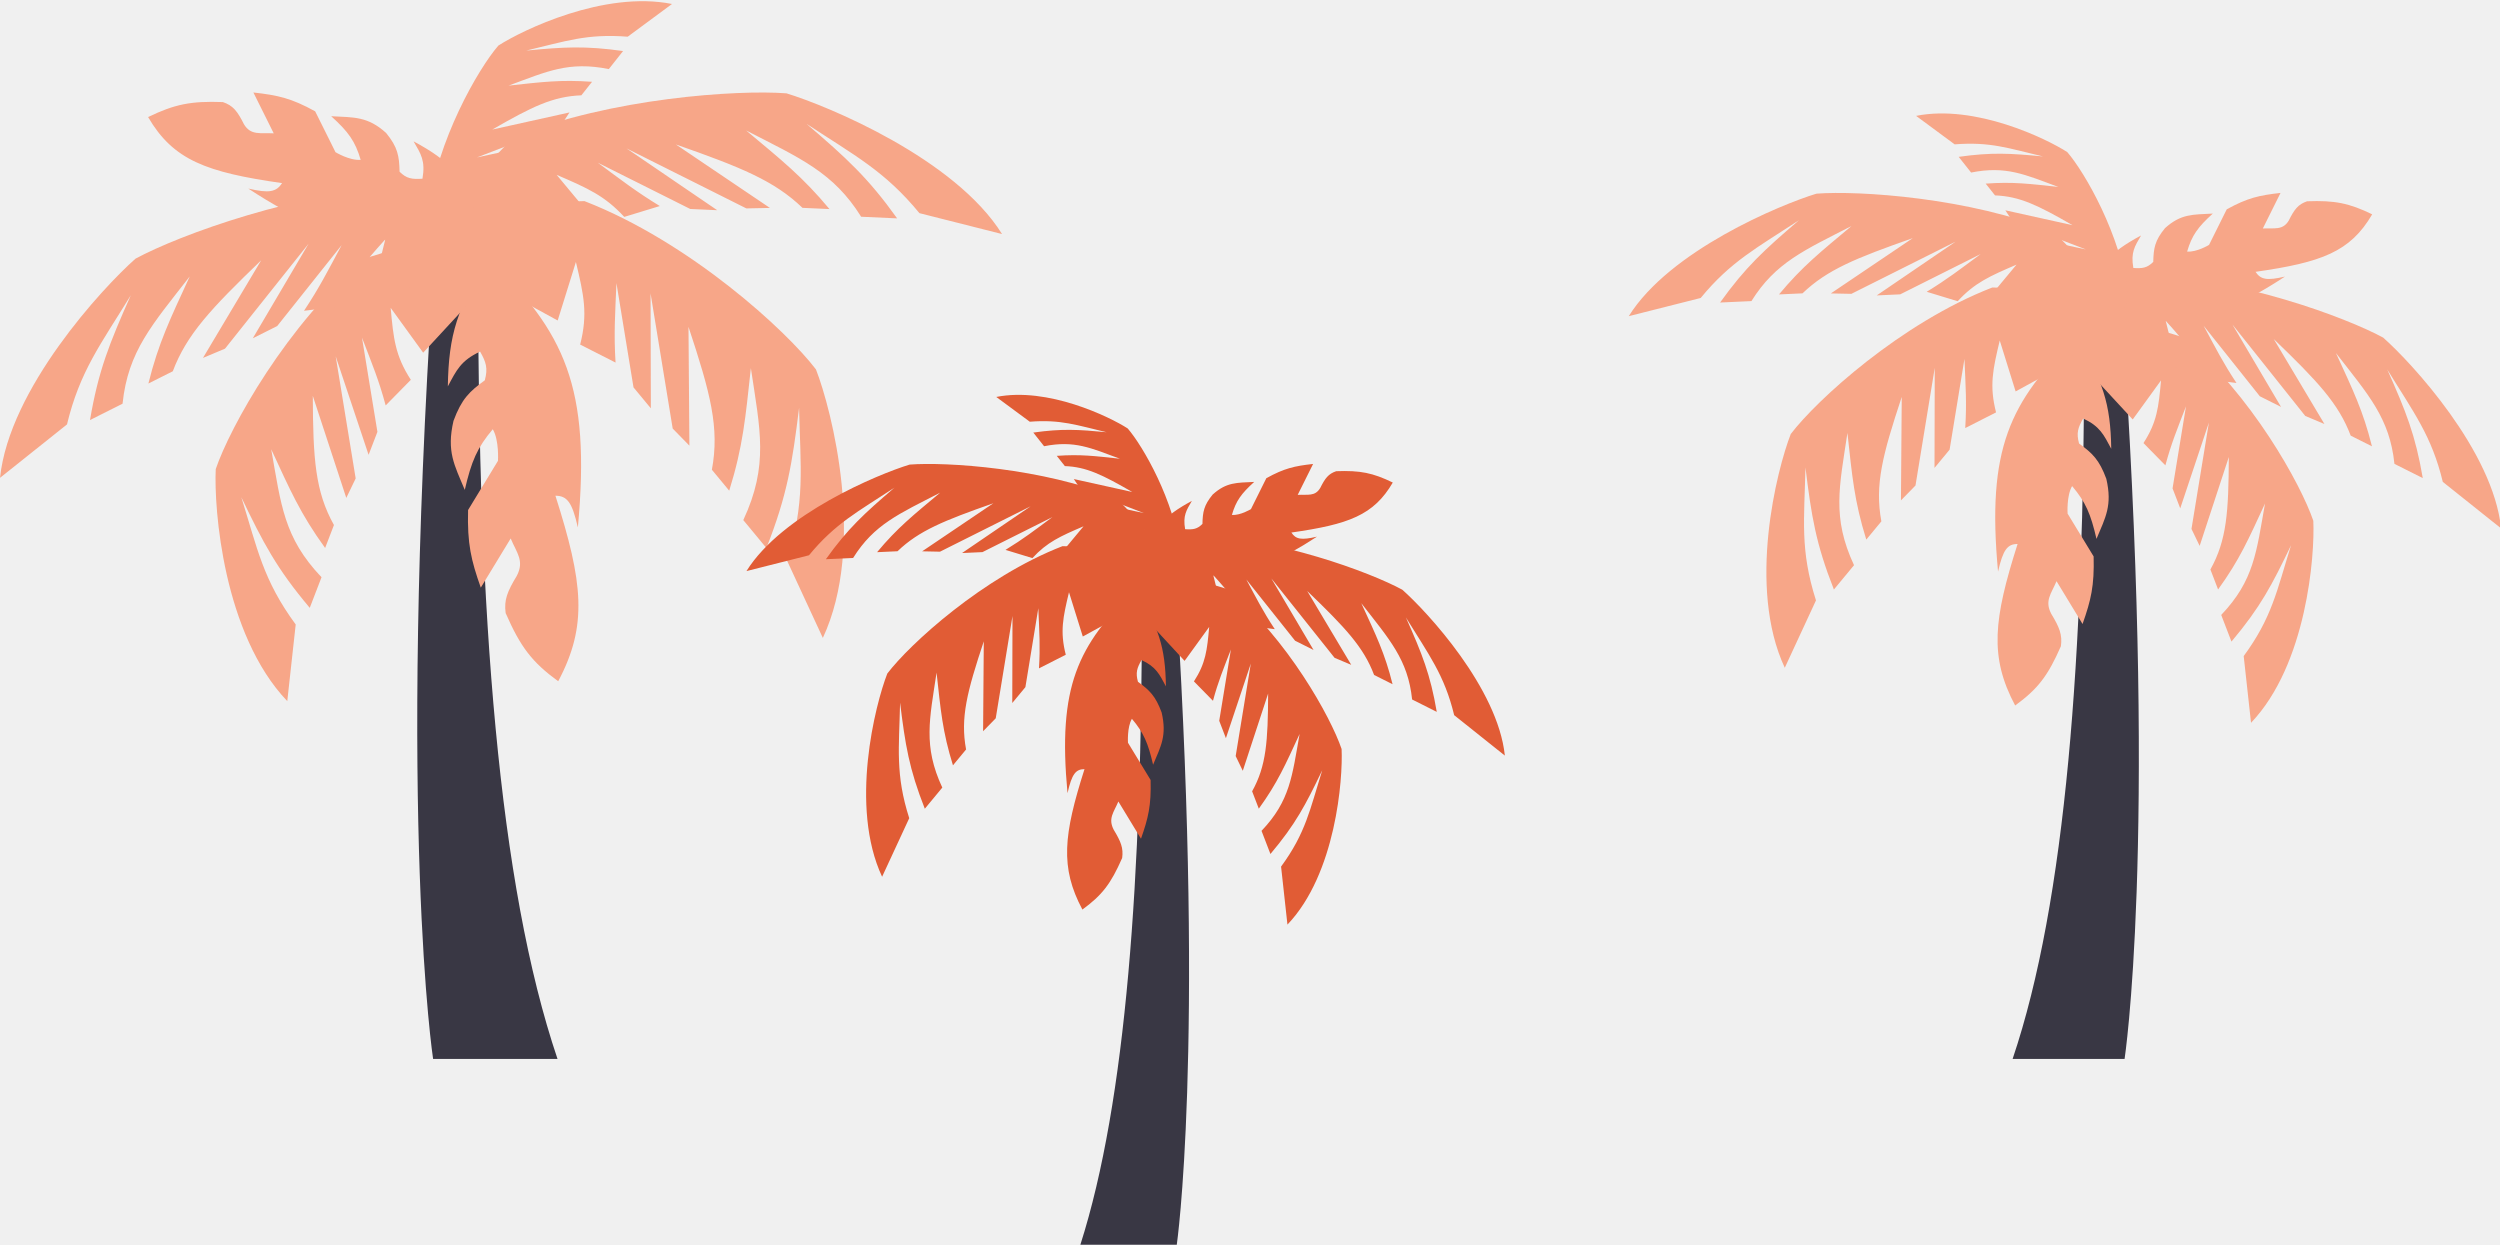
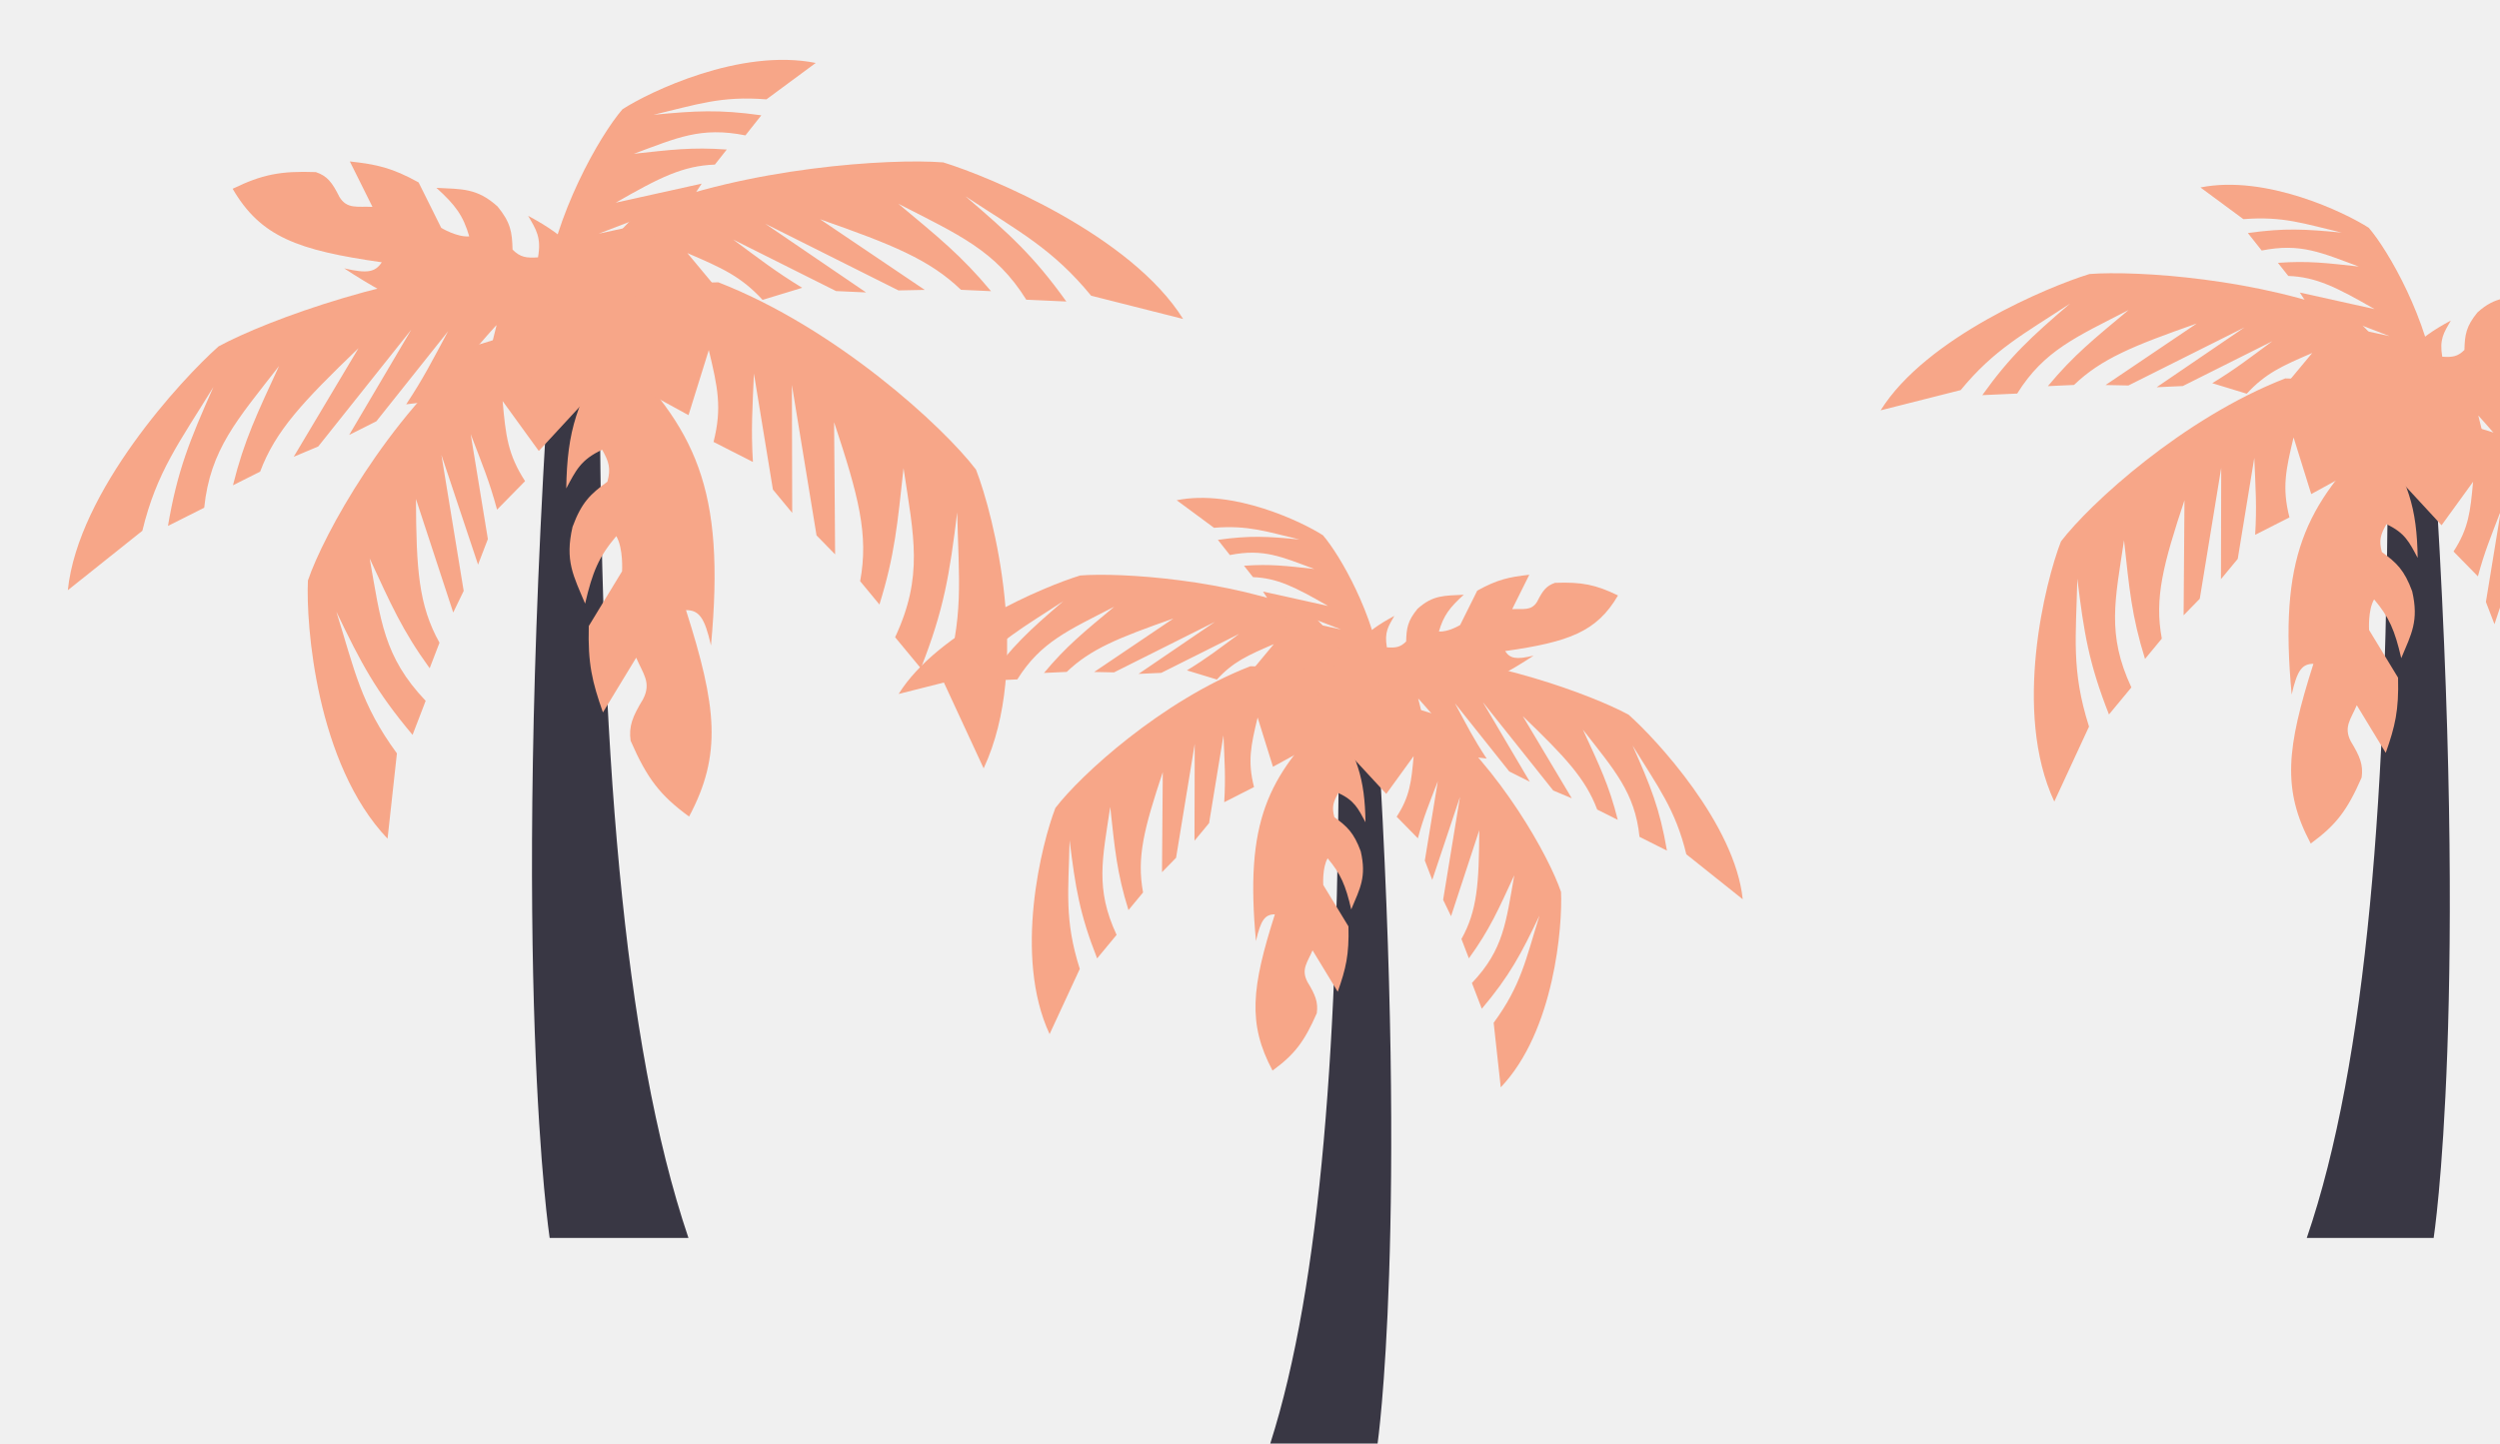
- <svg xmlns="http://www.w3.org/2000/svg" width="713" height="355" viewBox="0 0 713 355" fill="none">
-   <g clip-path="url(#clip0)">
-     <path d="M123.52 79H136.341C136.341 174.571 142.129 252.137 159 302L123.52 302C123.52 302 113.35 235.515 123.52 79Z" fill="#393744" />
-     <path d="M127.724 110.197C127.942 95.487 130.423 87.49 139.465 73.754C160.953 94.867 168.575 110.076 164.807 150.435C163.177 143.237 161.738 141.396 158.406 141.379C166.288 166.12 167.682 178.363 159.199 194.294C151.769 188.87 148.471 184.593 144.212 174.856C143.71 171.105 144.678 168.717 147.391 164.232C149.615 159.955 147.38 157.694 145.646 153.572L137.121 167.597C134.364 159.772 133.237 155.131 133.496 145.457L142.021 131.432C142.021 131.432 142.399 125.58 140.545 122.412C136.08 127.69 134.436 131.594 132.556 139.717C129.572 132.587 127.323 128.775 129.335 120.037C131.652 113.774 133.882 111.653 138.262 108.471C139.205 105.029 138.634 103.279 136.92 100.271C131.423 102.843 130.204 105.56 127.724 110.197Z" fill="#F7A688" />
-     <path d="M117.952 40.312C128.358 45.884 132.843 50.712 138.178 62.648C112.432 71.258 97.782 71.475 70.805 53.774C76.757 55.177 78.786 54.758 80.451 52.226C58.859 49.138 49.417 45.701 42.238 33.385C49.798 29.718 54.491 28.777 63.562 29.111C66.492 30.107 67.719 31.722 69.579 35.437C71.533 38.703 74.258 37.831 78.064 38.025L72.267 26.377C79.226 27.153 83.102 28 89.888 31.752L95.686 43.4C95.686 43.4 99.68 45.838 102.865 45.59C101.305 40.249 99.331 37.562 94.457 33.145C101.033 33.492 104.872 33.18 110.121 37.923C113.448 41.99 113.858 44.468 113.96 48.974C115.953 50.957 117.487 51.165 120.486 50.965C121.374 45.833 120.037 43.905 117.952 40.312Z" fill="#F7A688" />
-     <path d="M84.334 178.103L81.932 199.965C63.692 180.835 60.991 145.12 61.528 133.786C65.56 121.88 81.882 92.307 104.311 73.62C117.965 69.34 140.444 62.622 144.06 75.291L120.688 100.587L111.416 87.792C112.208 96.56 112.716 101.444 117.169 108.32L109.993 115.629C108.02 108.318 106.179 103.951 103.238 96.288L107.639 123.17L105.122 129.717L95.735 101.605L101.44 136.453L98.76 142.004L89.21 112.897C89.287 130.937 89.89 140.153 95.241 149.736L92.724 156.282C85.651 146.513 82.761 139.803 77.349 128.129C80.166 143.954 80.905 153.3 91.698 164.629L88.342 173.357C78.873 162.11 75.109 154.9 68.82 141.794C73.457 156.637 75.032 165.437 84.334 178.103Z" fill="#F7A688" />
-     <path d="M19.107 121.042L0.009 136.276C2.627 110.901 29.236 82.091 38.646 73.774C50.934 67.09 85.825 54.222 116.265 53.265C129.138 58.089 150.069 66.279 142.471 78.073L106.107 83.508L109.886 68.27C103.442 75.418 99.9 79.44 97.503 87.316L86.702 88.635C91.166 81.897 93.372 77.48 97.445 69.9L79.057 92.987L72.094 96.484L88.007 69.509L64.171 99.437L57.888 102.079L74.482 74.249C60.15 88.04 53.218 95.417 49.284 105.887L42.32 109.384C45.21 97.754 48.558 90.93 54.118 78.831C43.45 92.556 36.51 100.114 34.953 115.136L25.668 119.799C28.077 105.623 31.218 97.902 37.313 84.192C28.689 98.247 22.762 105.884 19.107 121.042Z" fill="#F7A688" />
-     <path d="M262.22 60.791L285.785 66.751C272.412 45.299 236.274 30.275 224.309 26.62C210.506 25.548 173.97 27.921 146.569 39.092C137.258 48.448 122.271 63.971 134.144 71.422L168.747 61.881L158.759 49.869C167.585 53.66 172.477 55.825 178.033 61.858L188.182 58.763C181.29 54.554 177.41 51.511 170.498 46.402L196.855 59.601L204.551 59.95L178.695 42.329L212.861 59.439L219.582 59.3L192.749 41.189C211.461 47.751 220.819 51.553 228.868 59.277L236.564 59.626C228.936 50.461 222.996 45.736 212.797 37.21C228.232 45.16 237.676 49.118 245.6 61.815L255.862 62.281C247.552 50.67 241.404 45.068 230.03 35.325C243.796 44.375 252.377 48.803 262.22 60.791Z" fill="#F7A688" />
-     <path d="M224.452 159.862L234.675 181.937C247.034 155.449 237.271 117.051 232.712 105.357C224.292 94.295 196.772 69.042 166.694 57.358C150.885 57.684 124.974 58.565 125.654 73.123L159.049 91.406L164.249 74.722C166.511 84.194 167.701 89.493 165.461 98.272L175.554 103.405C175.042 95.044 175.431 89.817 175.81 80.746L180.678 110.483L185.622 116.459L185.542 83.676L191.853 122.224L196.617 127.099L196.357 93.214C202.636 112.157 205.254 122.031 203.028 133.966L207.972 139.942C211.935 127.206 212.596 119.152 214.149 105.003C216.778 122.588 219.298 132.648 211.989 148.331L218.581 156.3C224.533 141.169 225.933 132.283 227.899 116.323C228.275 133.521 229.729 143.303 224.452 159.862Z" fill="#F7A688" />
-     <path d="M179.021 10.468L191.656 1.135C172.305 -2.738 148.963 8.587 142.124 13.005C136.355 19.7 124.594 40.061 122.104 60.097C125.007 69.727 129.99 85.462 139.353 83.017L145.575 60.032L133.827 59.174C139.609 56.47 142.857 55.003 148.955 55.151L150.58 48.259C145.223 49.737 141.753 50.227 135.782 51.259L154.317 44.137L157.367 40.279L136.034 44.895L160.061 35.662L162.424 32.067L140.404 36.947C151.67 30.465 157.655 27.487 165.804 27.187L168.854 23.328C159.887 22.677 154.53 23.395 145.053 24.416C156.056 20.357 162.178 17.413 173.634 19.701L177.7 14.557C166.835 13.022 160.811 13.403 150.084 14.424C161.219 11.797 167.341 9.545 179.021 10.468Z" fill="#F7A688" />
-     <path d="M605.932 101H594.393C594.393 187.143 589.184 257.056 574 302L605.932 302C605.932 302 615.085 242.074 605.932 101Z" fill="#393744" />
-     <path d="M335.617 172H325.681C325.681 250.429 321.195 314.081 308.12 355L335.617 355C335.617 355 343.499 300.441 335.617 172Z" fill="#393744" />
-     <path d="M332.521 195.757C332.356 184.623 330.478 178.571 323.635 168.174C307.371 184.154 301.602 195.666 304.454 226.211C305.688 220.764 306.777 219.371 309.299 219.357C303.333 238.083 302.278 247.349 308.699 259.407C314.322 255.302 316.818 252.064 320.042 244.695C320.422 241.856 319.689 240.048 317.636 236.654C315.952 233.417 317.644 231.705 318.957 228.586L325.409 239.201C327.495 233.278 328.348 229.766 328.152 222.444L321.7 211.829C321.7 211.829 321.414 207.4 322.817 205.002C326.196 208.997 327.441 211.952 328.863 218.099C331.123 212.703 332.825 209.818 331.302 203.204C329.548 198.464 327.86 196.859 324.545 194.451C323.831 191.846 324.264 190.521 325.561 188.245C329.721 190.191 330.644 192.247 332.521 195.757Z" fill="#E15C35" />
-     <path d="M339.917 142.864C332.041 147.081 328.646 150.735 324.609 159.769C344.095 166.285 355.183 166.449 375.601 153.052C371.096 154.114 369.56 153.797 368.3 151.881C384.642 149.544 391.788 146.942 397.222 137.62C391.5 134.846 387.948 134.134 381.083 134.386C378.865 135.14 377.936 136.362 376.528 139.174C375.05 141.646 372.988 140.986 370.107 141.133L374.495 132.317C369.227 132.904 366.294 133.545 361.157 136.385L356.77 145.201C356.77 145.201 353.746 147.046 351.336 146.858C352.516 142.816 354.011 140.782 357.7 137.44C352.723 137.702 349.816 137.465 345.844 141.056C343.326 144.133 343.015 146.009 342.939 149.419C341.43 150.92 340.269 151.078 337.999 150.926C337.327 147.042 338.339 145.583 339.917 142.864Z" fill="#E15C35" />
-     <path d="M365.361 247.152L367.179 263.699C380.985 249.22 383.029 222.189 382.622 213.611C379.571 204.6 367.217 182.216 350.241 168.073C339.907 164.834 322.893 159.749 320.157 169.338L337.846 188.484L344.863 178.8C344.265 185.436 343.88 189.132 340.509 194.336L345.941 199.868C347.434 194.334 348.828 191.03 351.054 185.23L347.723 205.576L349.628 210.531L356.732 189.254L352.415 215.629L354.443 219.83L361.671 197.8C361.612 211.455 361.156 218.43 357.106 225.683L359.011 230.637C364.364 223.243 366.552 218.165 370.648 209.329C368.516 221.306 367.956 228.38 359.788 236.955L362.328 243.561C369.495 235.048 372.343 229.591 377.103 219.671C373.593 230.905 372.402 237.566 365.361 247.152Z" fill="#E15C35" />
-     <path d="M414.729 203.965L429.183 215.495C427.202 196.29 407.062 174.484 399.94 168.19C390.641 163.131 364.233 153.392 341.194 152.667C331.451 156.318 315.609 162.517 321.36 171.444L348.882 175.557L346.022 164.024C350.899 169.434 353.58 172.478 355.394 178.439L363.569 179.437C360.191 174.337 358.521 170.994 355.438 165.257L369.355 182.732L374.626 185.378L362.581 164.962L380.622 187.613L385.377 189.613L372.818 168.549C383.665 178.987 388.912 184.571 391.89 192.495L397.16 195.142C394.973 186.339 392.438 181.175 388.231 172.017C396.304 182.405 401.557 188.126 402.736 199.495L409.763 203.024C407.94 192.295 405.563 186.451 400.95 176.075C407.477 186.712 411.962 192.492 414.729 203.965Z" fill="#E15C35" />
-     <path d="M230.726 158.364L212.89 162.875C223.012 146.638 250.364 135.267 259.419 132.501C269.867 131.689 297.519 133.485 318.258 141.94C325.305 149.022 336.648 160.77 327.662 166.41L301.472 159.188L309.032 150.097C302.351 152.966 298.649 154.605 294.444 159.171L286.763 156.828C291.979 153.643 294.915 151.34 300.147 147.473L280.198 157.463L274.373 157.727L293.943 144.39L268.084 157.34L262.997 157.235L283.306 143.527C269.144 148.494 262.061 151.371 255.969 157.217L250.144 157.482C255.917 150.545 260.413 146.969 268.132 140.516C256.45 146.533 249.302 149.528 243.305 159.138L235.538 159.491C241.827 150.703 246.481 146.463 255.09 139.09C244.67 145.939 238.176 149.29 230.726 158.364Z" fill="#E15C35" />
-     <path d="M259.311 233.347L251.574 250.055C242.22 230.007 249.609 200.944 253.059 192.094C259.432 183.722 280.261 164.609 303.026 155.765C314.991 156.012 334.602 156.679 334.088 167.697L308.812 181.535L304.877 168.907C303.164 176.076 302.264 180.087 303.959 186.732L296.32 190.617C296.707 184.289 296.413 180.332 296.127 173.466L292.442 195.973L288.7 200.496L288.76 175.684L283.984 204.86L280.379 208.549L280.575 182.903C275.823 197.24 273.841 204.714 275.526 213.747L271.784 218.27C268.785 208.63 268.284 202.534 267.109 191.826C265.119 205.136 263.212 212.749 268.744 224.62L263.755 230.65C259.25 219.198 258.19 212.473 256.702 200.394C256.418 213.41 255.317 220.814 259.311 233.347Z" fill="#E15C35" />
-     <path d="M293.696 120.275L284.133 113.212C298.779 110.281 316.446 118.852 321.622 122.196C325.989 127.263 334.89 142.673 336.774 157.838C334.578 165.126 330.806 177.036 323.719 175.186L319.01 157.789L327.902 157.14C323.525 155.093 321.067 153.983 316.452 154.095L315.222 148.878C319.277 149.997 321.903 150.368 326.422 151.149L312.394 145.759L310.085 142.838L326.232 146.332L308.047 139.344L306.258 136.624L322.924 140.317C314.397 135.411 309.868 133.157 303.699 132.93L301.391 130.009C308.178 129.517 312.232 130.06 319.405 130.832C311.077 127.76 306.444 125.532 297.774 127.264L294.696 123.37C302.919 122.209 307.479 122.497 315.597 123.27C307.17 121.282 302.537 119.577 293.696 120.275Z" fill="#E15C35" />
-     <path d="M602.127 127.995C601.937 115.188 599.777 108.227 591.905 96.268C573.198 114.649 566.563 127.89 569.843 163.025C571.262 156.76 572.515 155.157 575.416 155.142C568.553 176.681 567.34 187.34 574.725 201.209C581.193 196.487 584.065 192.763 587.773 184.286C588.21 181.021 587.367 178.942 585.005 175.037C583.069 171.314 585.015 169.345 586.524 165.756L593.946 177.967C596.346 171.154 597.327 167.114 597.102 158.692L589.68 146.482C589.68 146.482 589.351 141.388 590.966 138.629C594.852 143.225 596.284 146.623 597.92 153.695C600.519 147.488 602.476 144.169 600.725 136.561C598.708 131.109 596.766 129.262 592.952 126.493C592.132 123.496 592.629 121.972 594.121 119.354C598.907 121.593 599.968 123.958 602.127 127.995Z" fill="#F7A688" />
-     <path d="M610.634 67.154C601.575 72.005 597.67 76.209 593.026 86.599C615.44 94.095 628.194 94.284 651.68 78.874C646.498 80.095 644.732 79.73 643.282 77.526C662.08 74.838 670.3 71.846 676.55 61.123C669.969 57.931 665.883 57.112 657.985 57.403C655.435 58.27 654.367 59.676 652.747 62.91C651.046 65.753 648.674 64.994 645.361 65.163L650.408 55.022C644.349 55.698 640.974 56.435 635.066 59.702L630.019 69.842C630.019 69.842 626.542 71.965 623.769 71.749C625.127 67.099 626.846 64.76 631.089 60.915C625.364 61.216 622.021 60.944 617.452 65.074C614.556 68.615 614.198 70.772 614.11 74.695C612.375 76.421 611.039 76.602 608.428 76.428C607.655 71.96 608.82 70.282 610.634 67.154Z" fill="#F7A688" />
-     <path d="M639.902 187.113L641.993 206.146C657.873 189.491 660.224 158.398 659.756 148.531C656.246 138.166 642.036 112.42 622.51 96.152C610.623 92.425 591.053 86.577 587.905 97.607L608.252 119.629L616.324 108.49C615.635 116.123 615.193 120.374 611.316 126.361L617.564 132.724C619.281 126.359 620.884 122.557 623.445 115.886L619.613 139.29L621.804 144.988L629.977 120.515L625.01 150.853L627.343 155.686L635.657 130.346C635.589 146.051 635.065 154.074 630.407 162.417L632.598 168.116C638.755 159.611 641.271 153.77 645.983 143.607C643.531 157.383 642.887 165.52 633.491 175.383L636.413 182.982C644.656 173.19 647.933 166.913 653.408 155.503C649.371 168.425 648 176.086 639.902 187.113Z" fill="#F7A688" />
-     <path d="M696.688 137.436L713.314 150.699C711.035 128.608 687.869 103.526 679.677 96.285C668.98 90.466 638.604 79.264 612.103 78.431C600.896 82.63 582.674 89.761 589.289 100.028L620.947 104.76L617.656 91.494C623.266 97.717 626.35 101.218 628.437 108.075L637.84 109.223C633.954 103.357 632.033 99.512 628.487 92.913L644.496 113.012L650.558 116.057L636.704 92.572L657.456 118.628L662.926 120.928L648.479 96.699C660.956 108.705 666.991 115.128 670.416 124.243L676.479 127.287C673.963 117.162 671.048 111.222 666.208 100.688C675.495 112.637 681.537 119.217 682.892 132.295L690.976 136.354C688.879 124.013 686.144 117.291 680.838 105.355C688.346 117.591 693.505 124.24 696.688 137.436Z" fill="#F7A688" />
-     <path d="M485.037 84.983L464.521 90.172C476.164 71.496 507.625 58.416 518.041 55.234C530.058 54.301 561.866 56.367 585.721 66.092C593.827 74.237 606.874 87.751 596.538 94.238L566.413 85.931L575.108 75.475C567.424 78.775 563.166 80.659 558.329 85.911L549.493 83.217C555.493 79.552 558.871 76.903 564.889 72.456L541.943 83.947L535.242 84.251L557.753 68.91L528.008 83.806L522.157 83.684L545.517 67.918C529.227 73.631 521.079 76.94 514.073 83.665L507.372 83.969C514.013 75.99 519.185 71.876 528.064 64.453C514.626 71.375 506.404 74.82 499.506 85.874L490.571 86.28C497.806 76.171 503.159 71.294 513.061 62.813C501.076 70.691 493.606 74.546 485.037 84.983Z" fill="#F7A688" />
-     <path d="M517.917 171.233L509.017 190.451C498.257 167.391 506.757 133.962 510.725 123.781C518.056 114.151 542.015 92.166 568.201 81.994C581.964 82.278 604.521 83.045 603.929 95.719L574.856 111.636L570.329 97.111C568.359 105.357 567.323 109.97 569.274 117.614L560.487 122.082C560.932 114.803 560.594 110.253 560.264 102.355L556.026 128.244L551.722 133.447L551.791 104.906L546.297 138.466L542.15 142.71L542.376 113.21C536.91 129.701 534.63 138.298 536.568 148.688L532.264 153.891C528.814 142.803 528.238 135.791 526.887 123.474C524.598 138.783 522.404 147.54 528.767 161.194L523.028 168.131C517.846 154.959 516.628 147.223 514.916 133.328C514.588 148.301 513.323 156.817 517.917 171.233Z" fill="#F7A688" />
-     <path d="M557.468 41.172L546.469 33.047C563.315 29.675 583.636 39.534 589.59 43.381C594.613 49.209 604.852 66.935 607.02 84.378C604.493 92.762 600.155 106.461 592.003 104.333L586.586 84.322L596.814 83.575C591.78 81.221 588.952 79.944 583.643 80.073L582.229 74.073C586.893 75.359 589.913 75.786 595.112 76.685L578.976 70.484L576.32 67.125L594.893 71.144L573.975 63.106L571.918 59.976L591.088 64.225C581.28 58.582 576.07 55.989 568.975 55.727L566.319 52.368C574.126 51.802 578.79 52.426 587.04 53.315C577.461 49.781 572.132 47.218 562.159 49.21L558.618 44.732C568.077 43.396 573.322 43.728 582.66 44.616C572.967 42.33 567.637 40.368 557.468 41.172Z" fill="#F7A688" />
-   </g>
-   <defs>
-     <clipPath id="clip0">
-       <rect width="713" height="355" fill="white" />
-     </clipPath>
-   </defs>
+ <svg xmlns="http://www.w3.org/2000/svg" width="559" height="323" viewBox="0 0 559 323" fill="none">
+   <path d="M122.955 82H134.173C134.173 165.571 139.238 233.397 154 277L122.955 277C122.955 277 114.056 218.863 122.955 82Z" fill="#393744" />
+   <path d="M126.665 109.293C126.856 96.452 129.022 89.471 136.915 77.479C155.674 95.911 162.327 109.188 159.038 144.42C157.615 138.137 156.359 136.53 153.45 136.515C160.331 158.113 161.548 168.801 154.142 182.708C147.656 177.973 144.777 174.239 141.059 165.739C140.621 162.465 141.466 160.38 143.834 156.464C145.776 152.731 143.825 150.757 142.311 147.158L134.869 159.402C132.462 152.571 131.478 148.52 131.704 140.075L139.147 127.831C139.147 127.831 139.476 122.723 137.858 119.957C133.96 124.565 132.525 127.973 130.884 135.064C128.278 128.84 126.315 125.512 128.071 117.884C130.094 112.416 132.041 110.564 135.865 107.787C136.688 104.782 136.189 103.254 134.693 100.629C129.895 102.874 128.83 105.246 126.665 109.293Z" fill="#F7A688" />
+   <path d="M118.135 48.286C127.219 53.15 131.134 57.365 135.791 67.785C113.316 75.301 100.527 75.49 76.976 60.038C82.173 61.262 83.944 60.896 85.398 58.686C66.548 55.991 58.306 52.99 52.038 42.238C58.638 39.038 62.735 38.217 70.654 38.508C73.212 39.377 74.283 40.787 75.907 44.03C77.612 46.881 79.991 46.12 83.314 46.289L78.253 36.121C84.328 36.798 87.712 37.538 93.636 40.813L98.697 50.982C98.697 50.982 102.184 53.11 104.964 52.893C103.603 48.231 101.879 45.885 97.624 42.03C103.365 42.332 106.717 42.059 111.298 46.2C114.203 49.75 114.561 51.914 114.65 55.847C116.39 57.578 117.729 57.76 120.347 57.585C121.122 53.105 119.955 51.423 118.135 48.286Z" fill="#F7A688" />
+   <path d="M88.787 168.573L86.69 187.659C70.767 170.958 68.409 139.78 68.878 129.886C72.398 119.493 86.647 93.676 106.227 77.363C118.147 73.627 137.77 67.762 140.927 78.822L120.524 100.905L112.429 89.735C113.12 97.389 113.563 101.652 117.452 107.655L111.186 114.035C109.464 107.653 107.857 103.841 105.29 97.151L109.131 120.619L106.934 126.334L98.74 101.793L103.72 132.215L101.38 137.06L93.044 111.651C93.111 127.4 93.637 135.444 98.308 143.81L96.111 149.525C89.937 140.997 87.414 135.139 82.689 124.948C85.148 138.763 85.794 146.921 95.216 156.811L92.286 164.431C84.02 154.612 80.734 148.318 75.244 136.877C79.292 149.834 80.666 157.517 88.787 168.573Z" fill="#F7A688" />
+   <path d="M31.846 118.761L15.174 132.06C17.459 109.908 40.688 84.758 48.903 77.497C59.63 71.662 90.088 60.429 116.662 59.594C127.9 63.804 146.172 70.955 139.539 81.251L107.794 85.995L111.094 72.692C105.468 78.933 102.376 82.443 100.283 89.319L90.855 90.471C94.751 84.588 96.677 80.732 100.233 74.115L84.181 94.27L78.102 97.323L91.993 73.774L71.185 99.901L65.7 102.207L80.187 77.912C67.675 89.951 61.624 96.391 58.189 105.531L52.11 108.584C54.633 98.431 57.556 92.474 62.41 81.912C53.097 93.893 47.038 100.491 45.679 113.605L37.573 117.676C39.676 105.301 42.419 98.56 47.739 86.592C40.211 98.861 35.037 105.528 31.846 118.761Z" fill="#F7A688" />
+   <path d="M244.076 66.164L264.649 71.367C252.974 52.639 221.427 39.524 210.982 36.333C198.932 35.398 167.037 37.469 143.116 47.221C134.988 55.389 121.905 68.939 132.27 75.444L162.477 67.115L153.758 56.629C161.463 59.938 165.733 61.828 170.584 67.095L179.444 64.393C173.427 60.718 170.04 58.062 164.006 53.602L187.015 65.125L193.734 65.43L171.161 50.047L200.988 64.983L206.855 64.862L183.43 49.052C199.765 54.78 207.935 58.099 214.961 64.842L221.68 65.147C215.021 57.146 209.835 53.021 200.932 45.578C214.406 52.518 222.651 55.973 229.568 67.057L238.527 67.464C231.272 57.328 225.905 52.438 215.976 43.933C227.993 51.833 235.484 55.698 244.076 66.164Z" fill="#F7A688" />
+   <path d="M211.106 152.65L220.031 171.921C230.82 148.798 222.297 115.277 218.318 105.068C210.967 95.412 186.942 73.367 160.685 63.166C146.884 63.451 124.265 64.22 124.858 76.929L154.012 92.889L158.551 78.325C160.526 86.594 161.564 91.219 159.609 98.884L168.42 103.365C167.973 96.066 168.313 91.503 168.643 83.583L172.893 109.543L177.209 114.76L177.139 86.141L182.649 119.793L186.807 124.049L186.58 94.468C192.061 111.004 194.347 119.625 192.404 130.043L196.72 135.26C200.179 124.142 200.757 117.111 202.112 104.76C204.407 120.111 206.607 128.893 200.227 142.584L205.981 149.54C211.177 136.331 212.399 128.574 214.115 114.642C214.444 129.655 215.713 138.194 211.106 152.65Z" fill="#F7A688" />
+   <path d="M171.446 22.233L182.476 14.086C165.583 10.704 145.207 20.59 139.237 24.448C134.2 30.292 123.933 48.067 121.759 65.558C124.293 73.964 128.643 87.7 136.818 85.567L142.249 65.501L131.993 64.752C137.041 62.391 139.876 61.111 145.2 61.24L146.618 55.223C141.942 56.514 138.913 56.942 133.7 57.843L149.88 51.625L152.543 48.257L133.92 52.286L154.894 44.227L156.958 41.089L137.735 45.349C147.57 39.69 152.794 37.09 159.909 36.828L162.571 33.46C154.743 32.892 150.066 33.518 141.793 34.409C151.399 30.866 156.742 28.296 166.743 30.293L170.293 25.802C160.808 24.463 155.549 24.796 146.186 25.686C155.905 23.393 161.25 21.427 171.446 22.233Z" fill="#F7A688" />
+   <path d="M544.384 101H534.127C534.127 176.429 529.496 237.646 516 277L544.384 277C544.384 277 552.52 224.528 544.384 101Z" fill="#393744" />
+   <path d="M540.807 124.831C540.64 113.651 538.755 107.574 531.883 97.134C515.552 113.18 509.76 124.739 512.623 155.411C513.862 149.941 514.955 148.542 517.488 148.529C511.497 167.332 510.438 176.637 516.885 188.744C522.532 184.623 525.039 181.372 528.276 173.971C528.657 171.121 527.921 169.306 525.859 165.897C524.169 162.647 525.868 160.928 527.186 157.795L533.665 168.455C535.76 162.508 536.616 158.981 536.42 151.628L529.94 140.969C529.94 140.969 529.653 136.522 531.063 134.114C534.456 138.126 535.705 141.092 537.134 147.266C539.402 141.847 541.111 138.95 539.582 132.309C537.821 127.549 536.126 125.937 532.797 123.519C532.081 120.903 532.515 119.573 533.817 117.287C537.995 119.242 538.922 121.307 540.807 124.831Z" fill="#F7A688" />
+   <path d="M548.233 71.718C540.325 75.953 536.916 79.623 532.861 88.693C552.428 95.237 563.562 95.402 584.065 81.949C579.541 83.015 577.999 82.697 576.734 80.772C593.144 78.426 600.32 75.814 605.776 66.453C600.03 63.667 596.464 62.952 589.569 63.205C587.343 63.962 586.41 65.19 584.996 68.013C583.512 70.495 581.441 69.833 578.548 69.98L582.954 61.127C577.665 61.717 574.719 62.361 569.562 65.213L565.156 74.065C565.156 74.065 562.12 75.918 559.699 75.729C560.885 71.67 562.385 69.628 566.089 66.272C561.092 66.535 558.174 66.297 554.185 69.903C551.656 72.993 551.344 74.877 551.267 78.301C549.752 79.808 548.586 79.966 546.307 79.814C545.632 75.914 546.649 74.449 548.233 71.718Z" fill="#F7A688" />
+   <path d="M573.783 176.439L575.608 193.054C589.471 178.515 591.523 151.372 591.115 142.758C588.051 133.71 575.646 111.234 558.6 97.032C548.223 93.779 531.139 88.674 528.391 98.302L546.153 117.527L553.2 107.803C552.599 114.467 552.213 118.178 548.828 123.404L554.282 128.959C555.782 123.402 557.181 120.084 559.416 114.26L556.071 134.691L557.984 139.666L565.118 118.301L560.782 144.786L562.819 149.004L570.077 126.883C570.018 140.593 569.561 147.597 565.494 154.881L567.407 159.856C572.782 152.431 574.978 147.332 579.091 138.459C576.951 150.486 576.389 157.589 568.186 166.199L570.737 172.832C577.933 164.285 580.794 158.805 585.573 148.844C582.049 160.125 580.853 166.813 573.783 176.439Z" fill="#F7A688" />
+   <path d="M623.355 133.073L637.87 144.651C635.88 125.366 615.657 103.47 608.505 97.149C599.167 92.069 572.65 82.29 549.515 81.562C539.732 85.228 523.824 91.453 529.599 100.417L557.235 104.547L554.363 92.966C559.26 98.399 561.952 101.455 563.774 107.441L571.983 108.444C568.591 103.322 566.914 99.966 563.818 94.205L577.793 111.751L583.086 114.409L570.991 93.908L589.107 116.653L593.882 118.661L581.27 97.51C592.163 107.991 597.431 113.598 600.421 121.555L605.714 124.213C603.517 115.374 600.972 110.188 596.747 100.993C604.854 111.423 610.129 117.168 611.312 128.584L618.369 132.128C616.538 121.355 614.151 115.486 609.519 105.067C616.073 115.749 620.577 121.553 623.355 133.073Z" fill="#F7A688" />
+   <path d="M438.59 87.283L420.68 91.812C430.844 75.508 458.308 64.09 467.401 61.312C477.892 60.498 505.659 62.301 526.484 70.791C533.56 77.902 544.951 89.699 535.927 95.362L509.629 88.11L517.22 78.982C510.512 81.863 506.794 83.508 502.572 88.093L494.858 85.74C500.096 82.542 503.045 80.229 508.298 76.346L488.267 86.378L482.418 86.643L502.069 73.251L476.102 86.254L470.995 86.149L491.388 72.385C477.166 77.372 470.054 80.261 463.937 86.131L458.088 86.397C463.885 79.431 468.4 75.841 476.151 69.361C464.421 75.403 457.243 78.41 451.221 88.06L443.421 88.415C449.737 79.59 454.41 75.333 463.054 67.928C452.591 74.806 446.07 78.171 438.59 87.283Z" fill="#F7A688" />
+   <path d="M467.293 162.576L459.524 179.354C450.131 159.222 457.551 130.039 461.015 121.152C467.414 112.745 488.33 93.553 511.189 84.673C523.204 84.921 542.896 85.591 542.38 96.655L516.999 110.549L513.047 97.87C511.328 105.068 510.424 109.095 512.126 115.768L504.456 119.669C504.844 113.315 504.549 109.342 504.261 102.448L500.561 125.048L496.804 129.59L496.864 104.675L492.068 133.972L488.448 137.676L488.645 111.924C483.874 126.32 481.884 133.825 483.575 142.895L479.818 147.437C476.806 137.757 476.303 131.636 475.123 120.884C473.126 134.248 471.21 141.893 476.765 153.813L471.755 159.869C467.232 148.369 466.168 141.616 464.674 129.487C464.388 142.557 463.283 149.991 467.293 162.576Z" fill="#F7A688" />
+   <path d="M501.821 49.036L492.218 41.944C506.925 39 524.665 47.607 529.862 50.965C534.247 56.053 543.185 71.527 545.077 86.755C542.872 94.073 539.085 106.032 531.968 104.174L527.239 86.705L536.168 86.053C531.774 83.998 529.305 82.883 524.671 82.996L523.436 77.758C527.507 78.881 530.144 79.254 534.682 80.038L520.596 74.625L518.278 71.693L534.491 75.201L516.231 68.184L514.434 65.452L531.169 69.161C522.607 64.235 518.059 61.971 511.865 61.743L509.547 58.811C516.363 58.316 520.434 58.861 527.636 59.637C519.274 56.552 514.622 54.315 505.915 56.054L502.824 52.144C511.082 50.978 515.66 51.268 523.812 52.043C515.351 50.047 510.698 48.335 501.821 49.036Z" fill="#F7A688" />
+   <path d="M308.151 163.246H299.477C299.477 231.712 295.561 287.279 284.147 323L308.151 323C308.151 323 315.031 275.371 308.151 163.246Z" fill="#393744" />
+   <path d="M305.448 183.985C305.303 174.266 303.664 168.982 297.69 159.906C283.492 173.856 278.456 183.905 280.946 210.571C282.023 205.816 282.974 204.599 285.175 204.588C279.967 220.935 279.046 229.024 284.652 239.55C289.56 235.966 291.74 233.14 294.554 226.707C294.886 224.228 294.246 222.65 292.453 219.687C290.984 216.861 292.46 215.367 293.606 212.644L299.239 221.91C301.06 216.74 301.805 213.674 301.634 207.282L296.001 198.015C296.001 198.015 295.752 194.149 296.977 192.055C299.927 195.543 301.013 198.122 302.255 203.489C304.227 198.779 305.713 196.26 304.384 190.486C302.853 186.349 301.379 184.947 298.485 182.845C297.862 180.571 298.239 179.414 299.372 177.427C303.004 179.126 303.809 180.921 305.448 183.985Z" fill="#F7A688" />
+   <path d="M311.904 137.811C305.029 141.492 302.065 144.682 298.541 152.568C315.552 158.257 325.231 158.4 343.056 146.705C339.122 147.632 337.782 147.355 336.682 145.682C350.948 143.642 357.187 141.371 361.93 133.233C356.935 130.811 353.834 130.19 347.841 130.41C345.905 131.068 345.094 132.135 343.865 134.59C342.574 136.748 340.774 136.172 338.259 136.3L342.09 128.603C337.491 129.116 334.93 129.676 330.447 132.155L326.616 139.851C326.616 139.851 323.977 141.462 321.873 141.298C322.903 137.769 324.208 135.994 327.428 133.075C323.083 133.304 320.546 133.098 317.079 136.232C314.88 138.919 314.609 140.557 314.542 143.534C313.225 144.844 312.211 144.981 310.23 144.849C309.643 141.458 310.527 140.185 311.904 137.811Z" fill="#F7A688" />
+   <path d="M334.116 228.852L335.703 243.297C347.755 230.657 349.54 207.059 349.185 199.571C346.521 191.704 335.736 172.164 320.917 159.818C311.895 156.99 297.043 152.551 294.654 160.922L310.096 177.636L316.222 169.182C315.7 174.975 315.364 178.201 312.421 182.745L317.163 187.574C318.467 182.743 319.683 179.858 321.626 174.795L318.719 192.557L320.382 196.882L326.584 178.308L322.814 201.333L324.585 205L330.895 185.769C330.843 197.689 330.446 203.778 326.91 210.109L328.573 214.435C333.246 207.98 335.156 203.547 338.732 195.833C336.87 206.289 336.382 212.464 329.251 219.949L331.468 225.716C337.725 218.285 340.211 213.521 344.367 204.862C341.303 214.669 340.263 220.483 334.116 228.852Z" fill="#F7A688" />
+   <path d="M377.213 191.15L389.831 201.216C388.102 184.45 370.52 165.415 364.303 159.919C356.185 155.503 333.131 147.001 313.019 146.369C304.514 149.556 290.684 154.968 295.704 162.76L319.73 166.351L317.233 156.283C321.491 161.006 323.831 163.663 325.415 168.867L332.552 169.739C329.603 165.286 328.145 162.368 325.453 157.36L337.603 172.614L342.204 174.925L331.69 157.101L347.439 176.876L351.59 178.622L340.626 160.233C350.095 169.345 354.675 174.22 357.275 181.137L361.876 183.448C359.966 175.764 357.754 171.255 354.081 163.261C361.129 172.329 365.714 177.323 366.743 187.248L372.878 190.329C371.287 180.963 369.211 175.861 365.184 166.803C370.882 176.089 374.798 181.135 377.213 191.15Z" fill="#F7A688" />
+   <path d="M216.584 151.342L201.013 155.28C209.85 141.106 233.726 131.179 241.632 128.764C250.752 128.056 274.892 129.624 292.997 137.004C299.148 143.186 309.05 153.442 301.206 158.366L278.343 152.061L284.942 144.125C279.111 146.63 275.879 148.06 272.208 152.046L265.502 150.001C270.055 147.22 272.619 145.21 277.186 141.834L259.772 150.555L254.686 150.786L271.77 139.143L249.196 150.448L244.755 150.356L262.485 138.39C250.121 142.726 243.938 145.237 238.62 150.341L233.535 150.572C238.575 144.516 242.5 141.395 249.238 135.761C239.04 141.014 232.8 143.629 227.565 152.018L220.784 152.326C226.275 144.654 230.337 140.953 237.852 134.516C228.756 140.495 223.087 143.421 216.584 151.342Z" fill="#F7A688" />
+   <path d="M241.538 216.8L234.783 231.386C226.617 213.884 233.068 188.513 236.08 180.787C241.643 173.478 259.826 156.793 279.7 149.073C290.145 149.288 307.265 149.871 306.816 159.49L284.75 171.569L281.315 160.546C279.82 166.804 279.034 170.305 280.514 176.106L273.845 179.498C274.183 173.973 273.926 170.52 273.676 164.526L270.46 184.174L267.193 188.123L267.246 166.462L263.076 191.932L259.929 195.153L260.101 172.764C255.952 185.28 254.222 191.804 255.693 199.69L252.426 203.638C249.808 195.223 249.371 189.902 248.345 180.554C246.608 192.172 244.943 198.819 249.772 209.181L245.416 214.446C241.484 204.449 240.559 198.578 239.26 188.033C239.011 199.396 238.051 205.859 241.538 216.8Z" fill="#F7A688" />
+   <path d="M271.555 118.092L263.207 111.926C275.992 109.367 291.414 116.849 295.933 119.769C299.745 124.192 307.516 137.645 309.161 150.883C307.243 157.245 303.951 167.642 297.764 166.027L293.653 150.84L301.415 150.273C297.595 148.486 295.449 147.517 291.42 147.615L290.346 143.061C293.886 144.038 296.178 144.362 300.124 145.044L287.877 140.338L285.862 137.789L299.957 140.838L284.082 134.738L282.521 132.363L297.069 135.587C289.626 131.305 285.672 129.337 280.287 129.138L278.272 126.589C284.197 126.159 287.736 126.633 293.998 127.308C286.728 124.626 282.684 122.681 275.114 124.193L272.427 120.794C279.606 119.78 283.587 120.032 290.674 120.706C283.317 118.97 279.272 117.482 271.555 118.092Z" fill="#F7A688" />
</svg>
